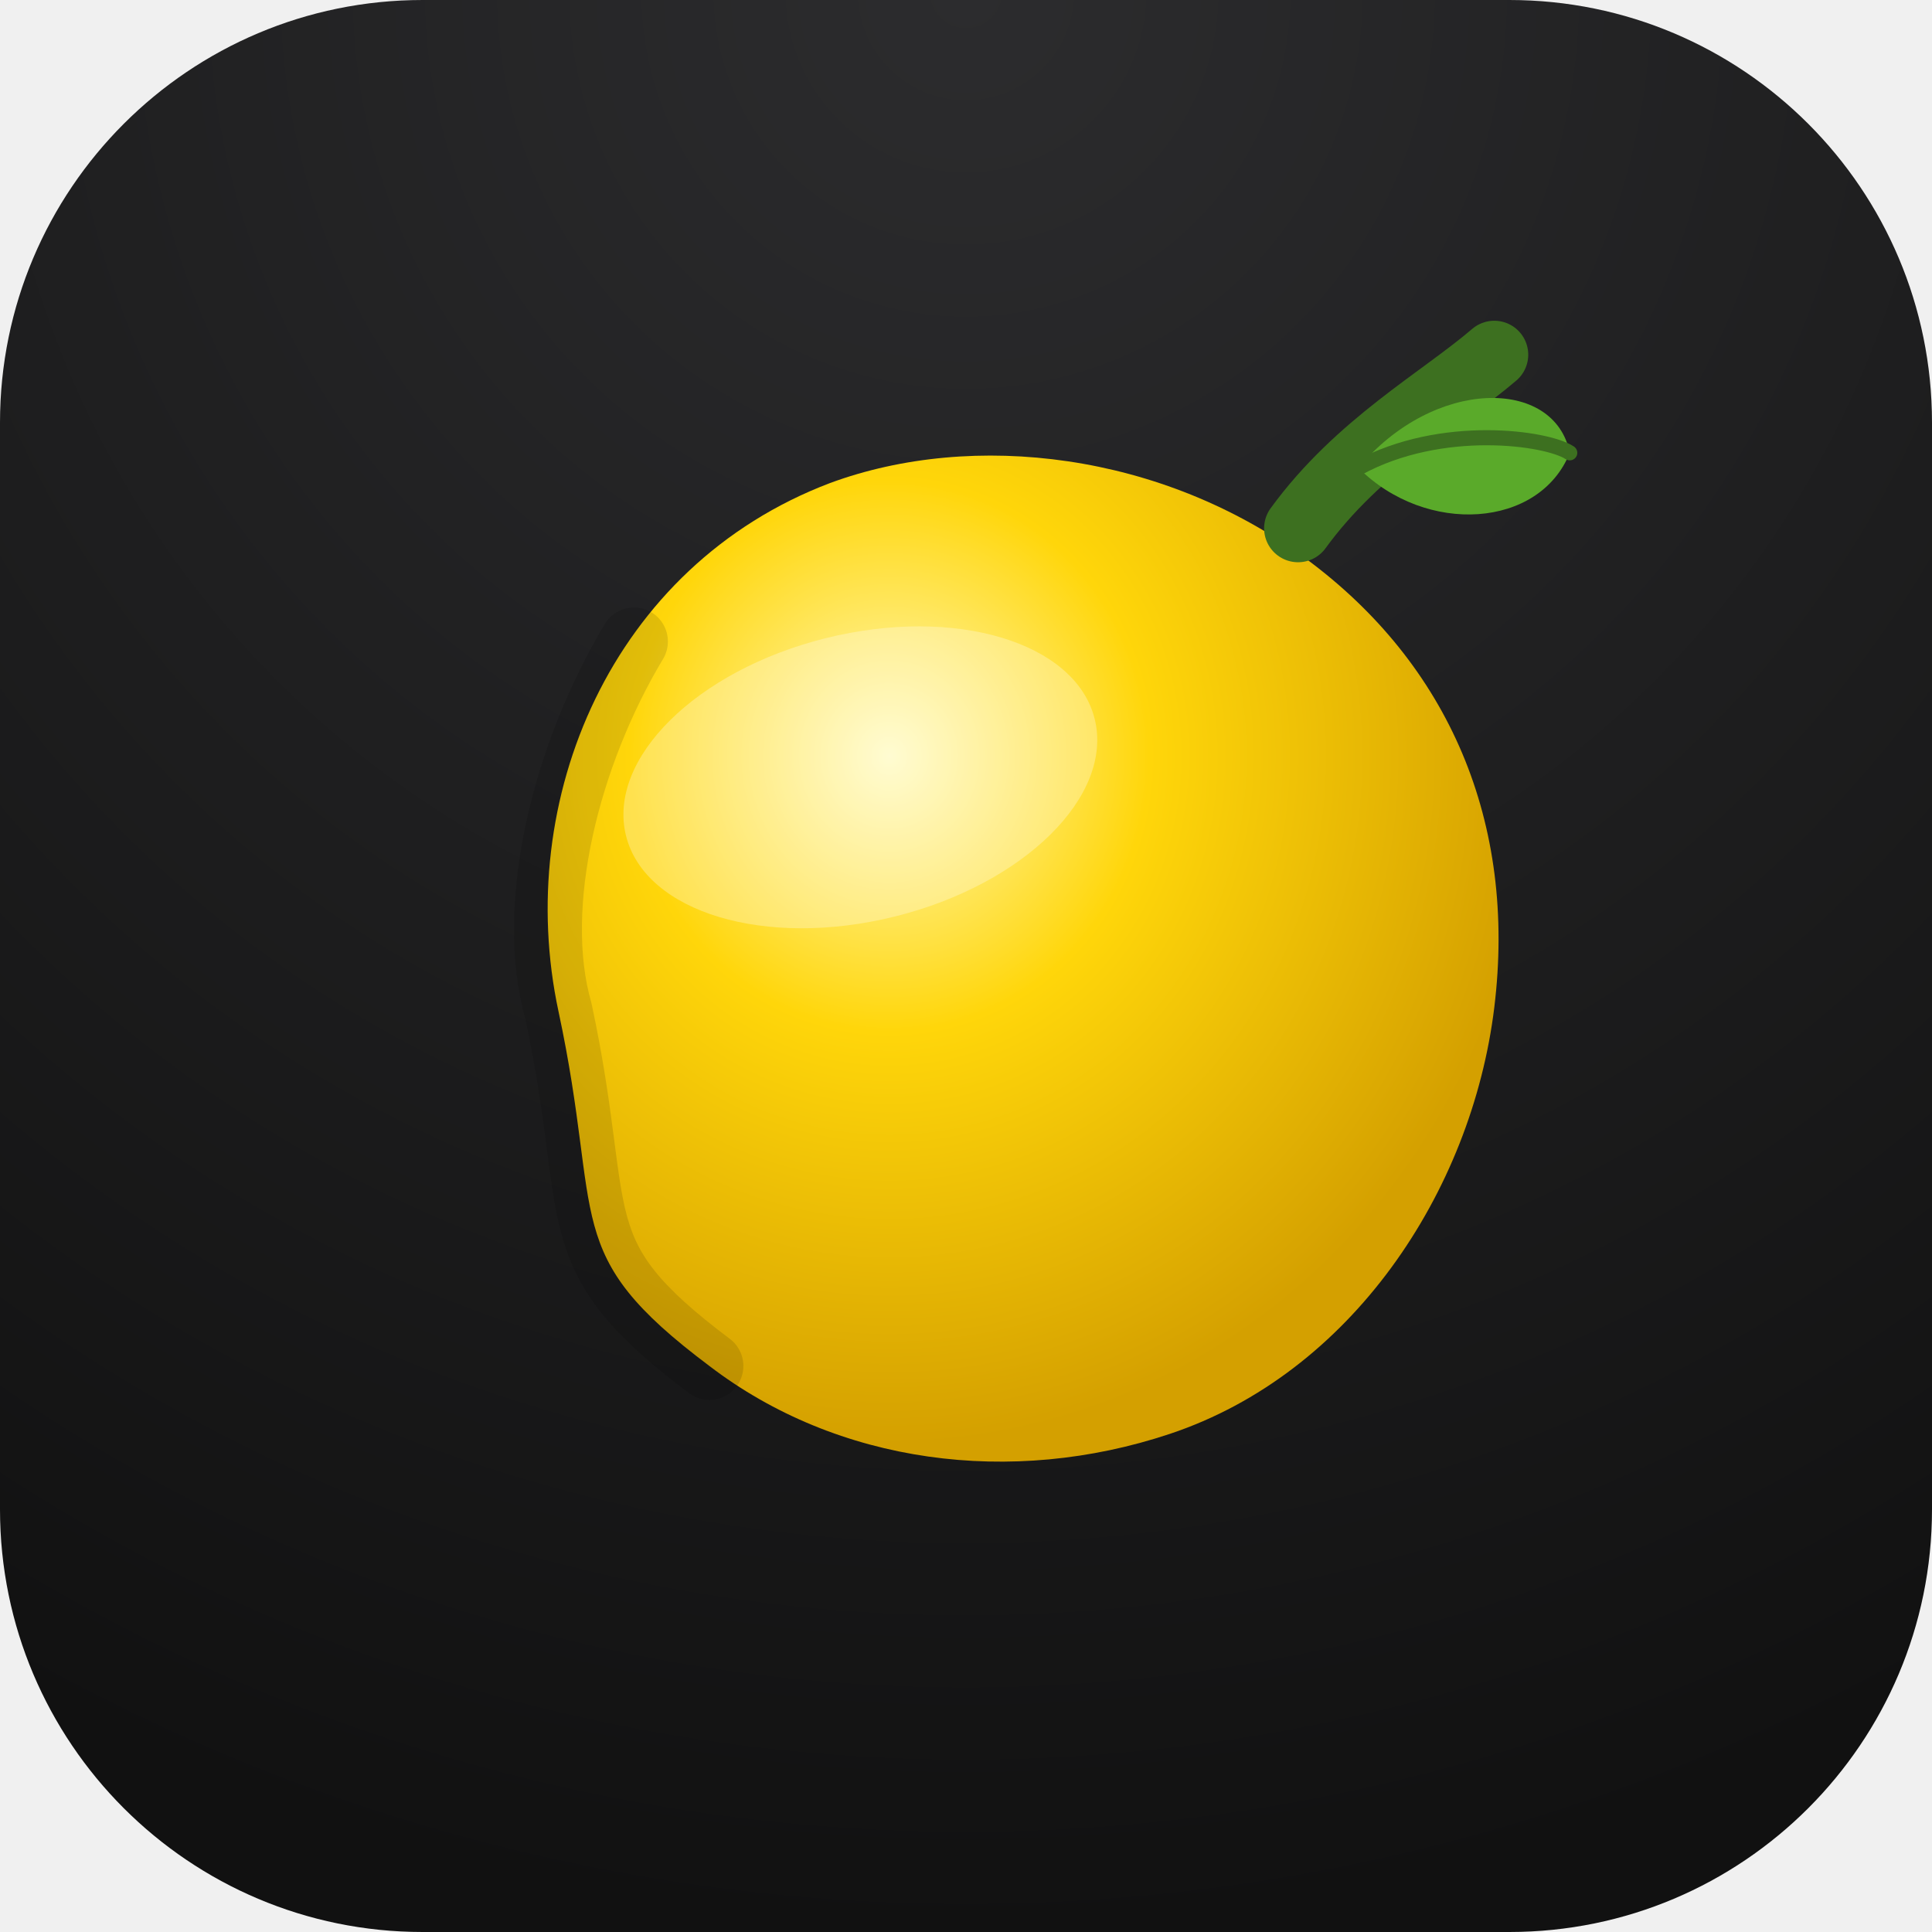
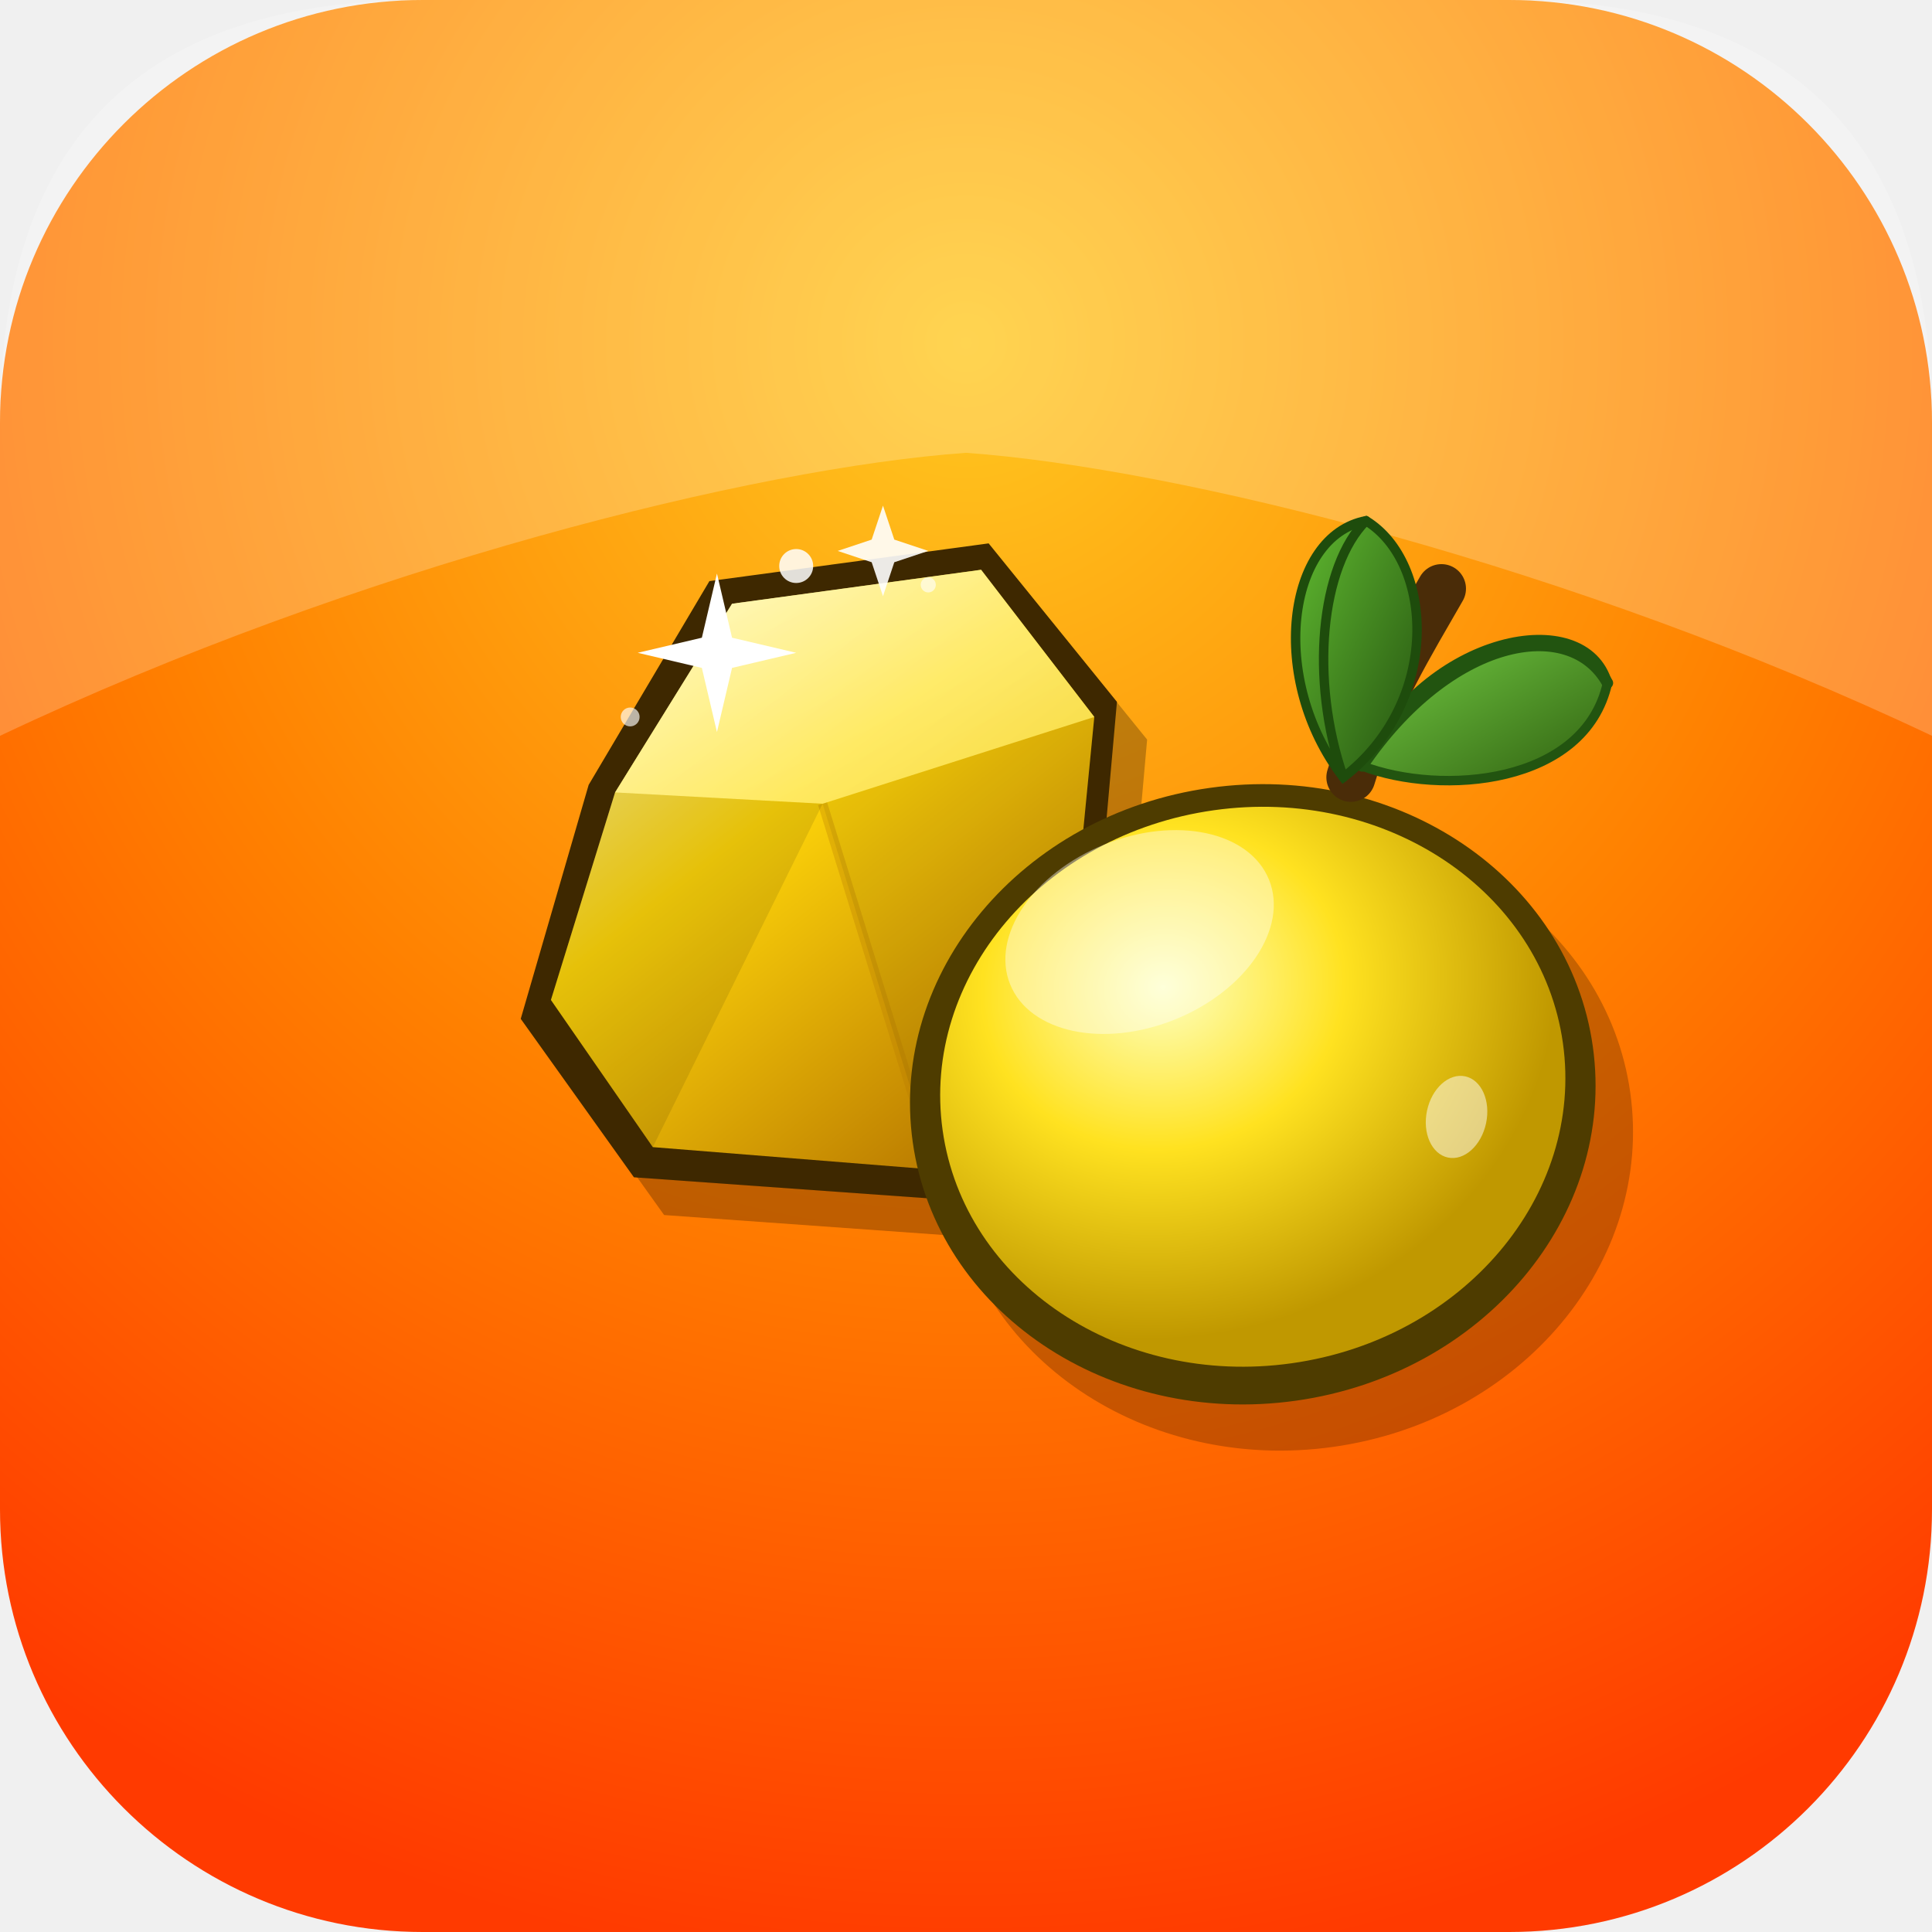
<svg xmlns="http://www.w3.org/2000/svg" viewBox="0 0 512 512">
  <defs>
-     <radialGradient id="bg" cx="50%" cy="0%" r="100%">
-       <stop offset="0%" stop-color="#2c2c2e" />
-       <stop offset="100%" stop-color="#111111" />
+     <radialGradient id="bg" cx="50%" cy="18%" r="84%">
+       <stop offset="0%" stop-color="#FFC820" />
+       <stop offset="52%" stop-color="#FF8000" />
+       <stop offset="100%" stop-color="#FF3A00" />
    </radialGradient>
-     <radialGradient id="lemon" cx="36%" cy="30%" r="68%">
-       <stop offset="0%" stop-color="#fffac0" />
-       <stop offset="40%" stop-color="#ffd60a" />
-       <stop offset="100%" stop-color="#d4a000" />
+     <linearGradient id="gemBody" x1="18%" y1="5%" x2="82%" y2="95%">
+       <stop offset="0%" stop-color="#FFF4A0" />
+       <stop offset="38%" stop-color="#FFD60A" />
+       <stop offset="100%" stop-color="#B87800" />
+     </linearGradient>
+     <linearGradient id="gemTopFace" x1="0%" y1="0%" x2="100%" y2="100%">
+       <stop offset="0%" stop-color="#FFFDE0" />
+       <stop offset="100%" stop-color="#FFEA50" />
+     </linearGradient>
+     <radialGradient id="lemonBody" cx="38%" cy="30%" r="63%">
+       <stop offset="0%" stop-color="#FEFFC0" />
+       <stop offset="46%" stop-color="#FFE220" />
+       <stop offset="100%" stop-color="#C09800" />
    </radialGradient>
+     <linearGradient id="leafA" x1="0%" y1="0%" x2="100%" y2="100%">
+       <stop offset="0%" stop-color="#74CE44" />
+       <stop offset="100%" stop-color="#306010" />
+     </linearGradient>
+     <linearGradient id="leafB" x1="0%" y1="0%" x2="100%" y2="100%">
+       <stop offset="0%" stop-color="#60BA30" />
+       <stop offset="100%" stop-color="#255210" />
+     </linearGradient>
  </defs>
  <rect width="512" height="512" rx="112" fill="url(#bg)" />
-   <path d="     M 148 268     C 136 212  162 150  220 128     C 258 114  308 120  346 148     C 384 176  402 218  396 267     C 390 316  358 364  310 380     C 268 394  222 388  188 362     C 148 332  160 324  148 268 Z" fill="url(#lemon)" />
-   <ellipse cx="228" cy="206" rx="64" ry="38" fill="rgba(255,255,255,0.28)" transform="rotate(-14 228 206)" />
-   <path d="     M 188 362     C 148 332  160 324  148 268     C 140 240  150 200  168 170" stroke="rgba(0,0,0,0.12)" stroke-width="18" fill="none" stroke-linecap="round" />
-   <path d="M 344 140 C 360 118 382 106 396 94" stroke="#3d7020" stroke-width="18" stroke-linecap="round" fill="none" />
-   <path d="M 360 124 C 380 100 412 100 416 120 C 408 140 378 142 360 124 Z" fill="#5aaa2a" />
-   <path d="M 360 124 C 382 112 410 116 416 120" stroke="#3d7020" stroke-width="4" fill="none" stroke-linecap="round" />
+   <path d="M 112 0 Q 0 0 0 112 L 0 195            C 95 150 200 124 256 120            C 312 124 417 150 512 195            L 512 112 Q 512 0 400 0 Z" fill="rgba(255,255,255,0.22)" />
+   <path d="M 158 210 L 190 156 L 264 146 L 298 188 L 290 278 L 254 320 L 170 314 L 140 272 Z" fill="rgba(0,0,0,0.25)" transform="translate(6,8)" />
+   <path d="M 156 208 L 188 154 L 262 144 L 296 186 L 288 276 L 252 318 L 168 312 L 138 270 Z" fill="#3E2800" />
+   <path d="M 163 210 L 194 160 L 260 151 L 290 190 L 282 272 L 248 310 L 173 304 L 146 265 Z" fill="url(#gemBody)" />
+   <path d="M 194 160 L 260 151 L 290 190 L 218 213 L 163 210 Z" fill="url(#gemTopFace)" opacity="0.72" />
+   <line x1="218" y1="213" x2="248" y2="310" stroke="rgba(180,120,0,0.30)" stroke-width="2.5" />
+   <path d="M 146 265 L 163 210 L 218 213 L 173 304 Z" fill="rgba(0,0,0,0.10)" />
+   <path d="M 290 190 L 282 272 L 248 310 L 218 213 Z" fill="rgba(0,0,0,0.07)" />
+   <path d="M 186 169 L 190 152 L 194 169 L 211 173 L 194 177 L 190 194 L 186 177 L 169 173 Z" fill="white" />
+   <path d="M 231 143 L 234 134 L 237 143 L 246 146 L 237 149 L 234 158 L 231 149 L 222 146 Z" fill="white" opacity="0.90" />
+   <circle cx="211" cy="150" r="4.5" fill="white" opacity="0.85" />
+   <circle cx="167" cy="190" r="2.5" fill="white" opacity="0.65" />
+   <circle cx="246" cy="155" r="2" fill="white" opacity="0.60" />
+   <ellipse cx="336" cy="296" rx="91" ry="82" fill="rgba(0,0,0,0.22)" transform="rotate(-8 336 296) translate(5,7)" />
+   <ellipse cx="332" cy="290" rx="91" ry="82" fill="#4E3C00" transform="rotate(-8 332 290)" />
+   <ellipse cx="332" cy="288" rx="83" ry="74" fill="url(#lemonBody)" transform="rotate(-8 332 288)" />
+   <ellipse cx="302" cy="247" rx="37" ry="25" fill="rgba(255,255,255,0.40)" transform="rotate(-22 302 247)" />
+   <ellipse cx="386" cy="296" rx="8" ry="11" fill="rgba(255,255,255,0.50)" transform="rotate(12 386 296)" />
+   <path d="M 358 206 C 364 186 374 170 382 156" stroke="#4A2C08" stroke-width="13" stroke-linecap="round" fill="none" />
+   <path d="M 361 203 C 378 168 420 160 426 181 C 420 208 382 211 361 203 Z" fill="url(#leafA)" />
+   <path d="M 361 203 C 384 169 416 163 426 181" stroke="#225410" stroke-width="3" fill="none" stroke-linecap="round" />
+   <path d="M 361 203 C 378 168 420 160 426 181 C 420 208 382 211 361 203 Z" fill="none" stroke="#225410" stroke-width="2.5" />
+   <path d="M 356 206 C 336 180 341 142 362 138 C 380 149 382 186 356 206 Z" fill="url(#leafB)" />
+   <path d="M 356 206 C 347 180 350 150 362 138" stroke="#1E4C0C" stroke-width="2.5" fill="none" stroke-linecap="round" />
+   <path d="M 356 206 C 336 180 341 142 362 138 C 380 149 382 186 356 206 Z" fill="none" stroke="#1E4C0C" stroke-width="2.5" />
</svg>
